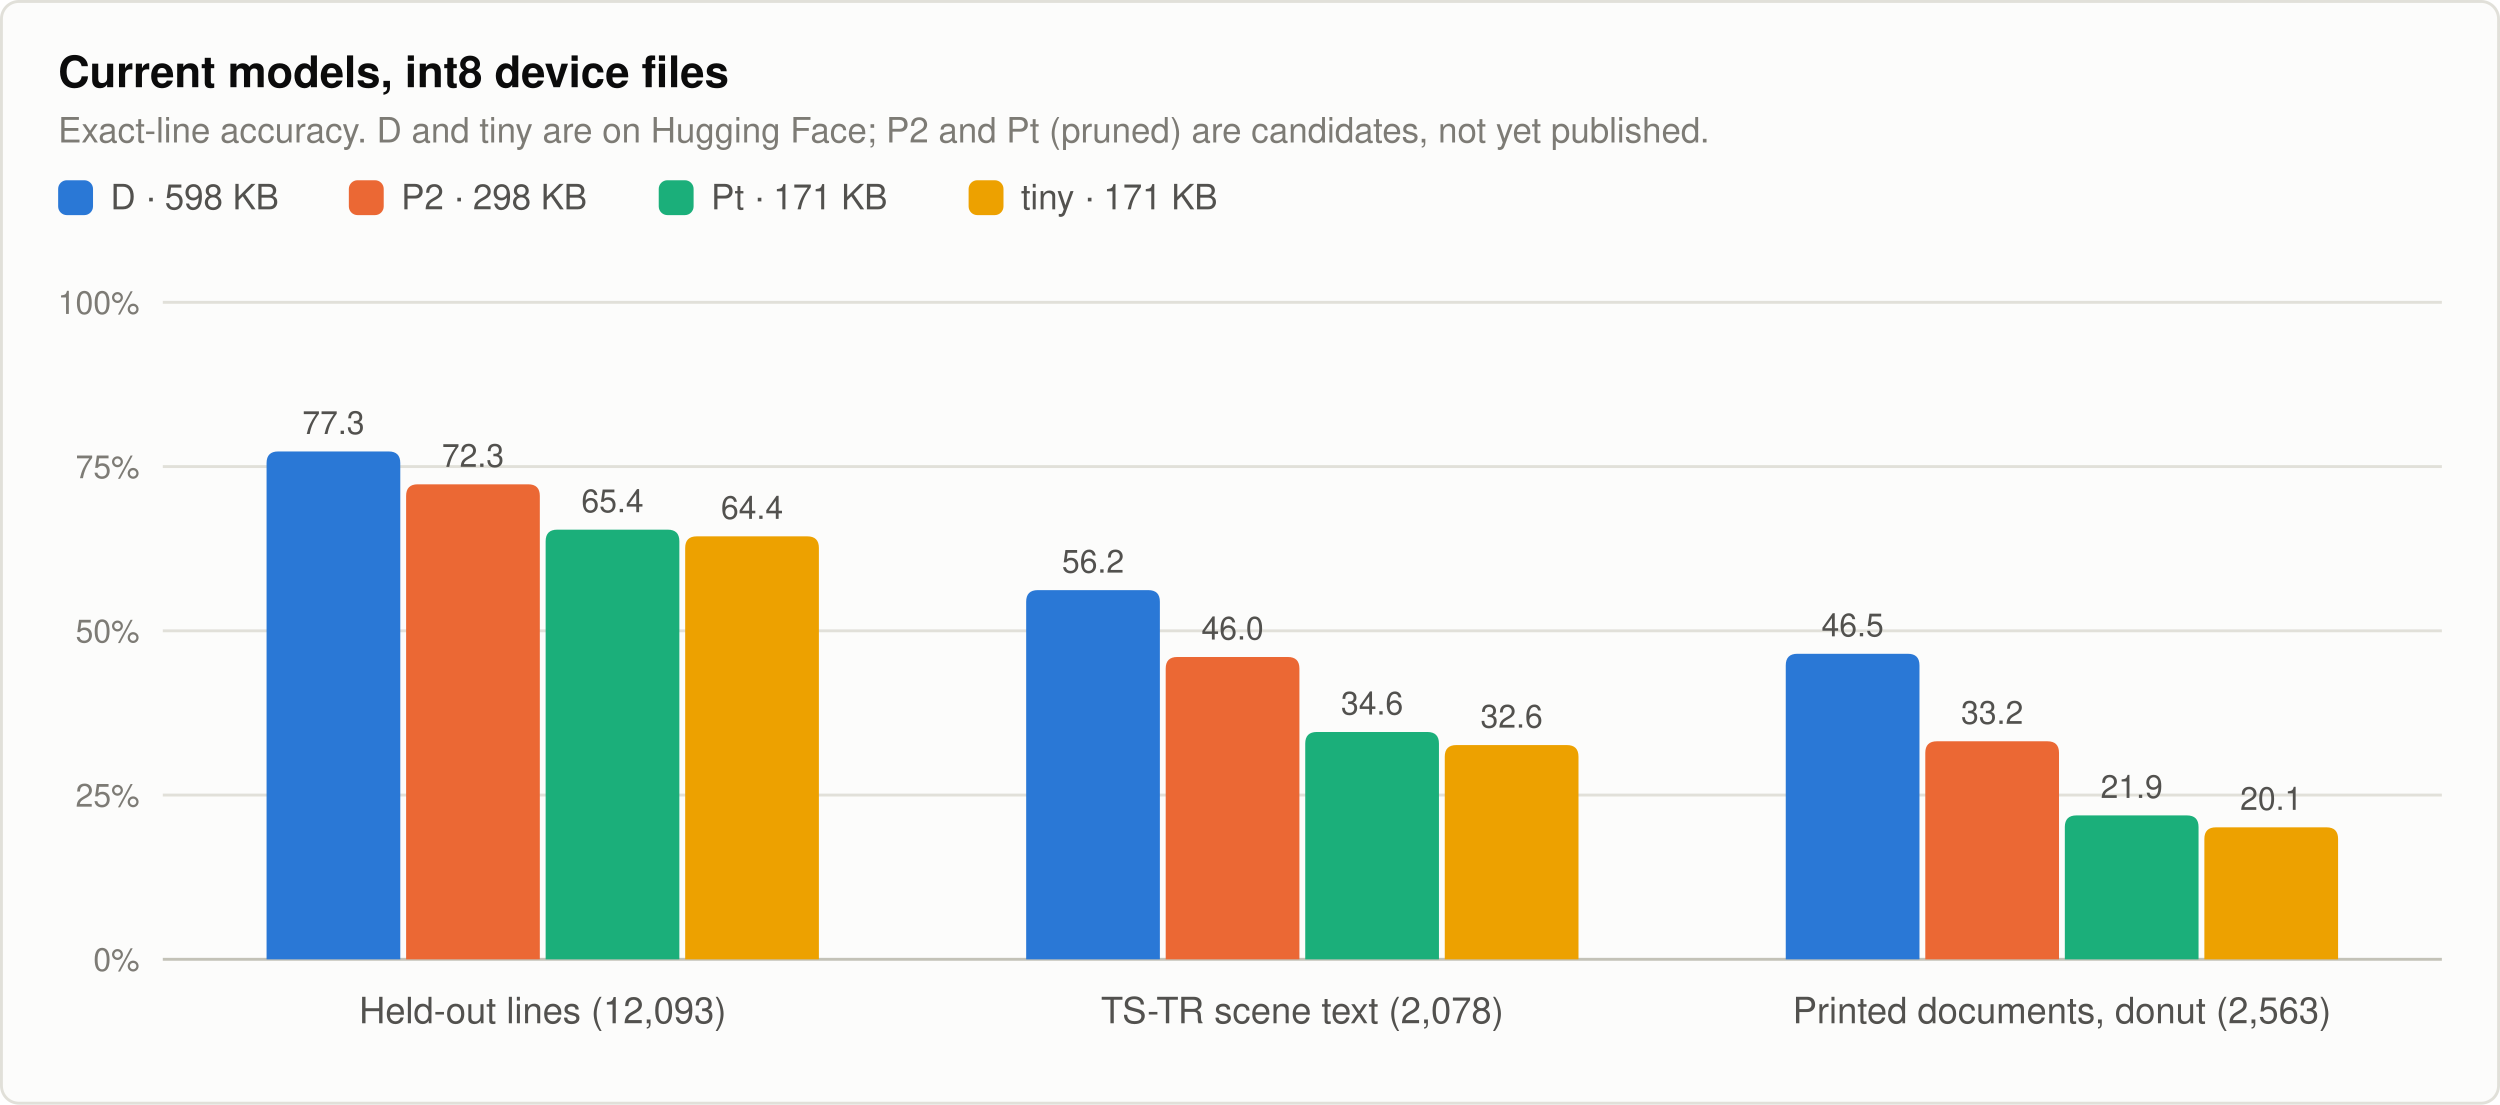
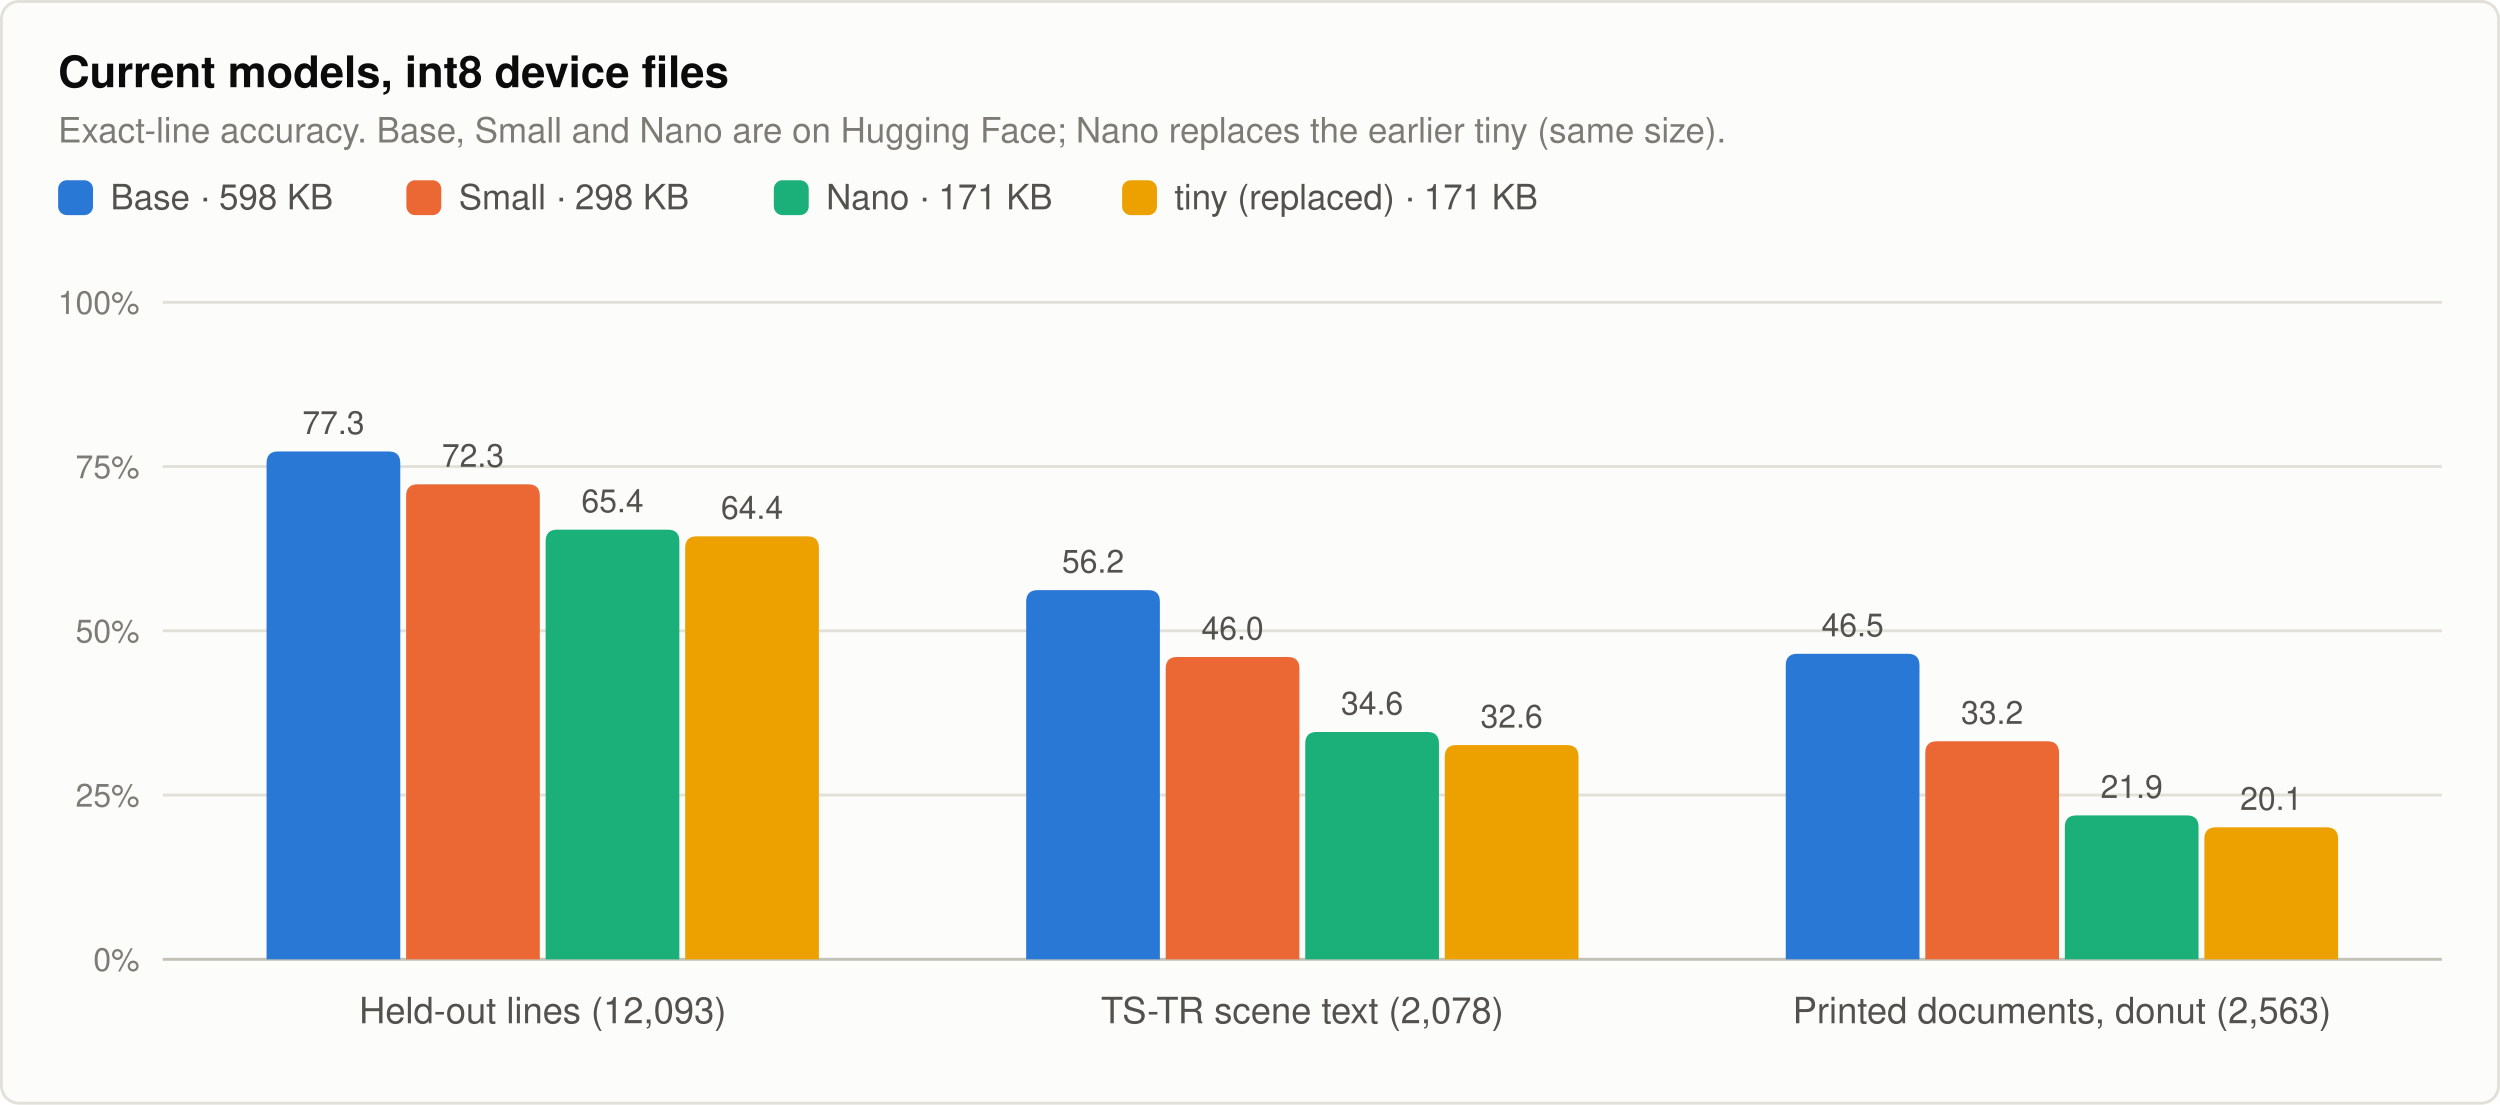
<svg xmlns="http://www.w3.org/2000/svg" viewBox="0 0 860 380" width="860" height="380" font-family="-apple-system, BlinkMacSystemFont, 'Segoe UI', Helvetica, Arial, sans-serif">
  <rect x="0.5" y="0.5" width="859" height="379" rx="6" fill="#fcfcfb" stroke="#e1e0d9" />
  <text x="20" y="30" font-size="15" font-weight="600" fill="#0b0b0b">Current models, int8 device files</text>
-   <text x="20" y="49" font-size="12" fill="#7d7b75">Exact-line accuracy. D and tiny are on Hugging Face; P2 and Pt (pruned) are candidates, not yet published.</text>
+   <text x="20" y="49" font-size="12" fill="#7d7b75">Exact-line accuracy. Base, Small and Nano are on Hugging Face; Nano replaces the earlier tiny (same size).</text>
  <rect x="20" y="62" width="12" height="12" rx="3" fill="#2a78d6" />
-   <text x="38" y="72" font-size="12" fill="#52514e">D · 598 KB</text>
-   <rect x="120.0" y="62" width="12" height="12" rx="3" fill="#eb6834" />
-   <text x="138.0" y="72" font-size="12" fill="#52514e">P2 · 298 KB</text>
-   <rect x="226.6" y="62" width="12" height="12" rx="3" fill="#1baf7a" />
-   <text x="244.6" y="72" font-size="12" fill="#52514e">Pt · 171 KB</text>
-   <rect x="333.2" y="62" width="12" height="12" rx="3" fill="#eda100" />
-   <text x="351.2" y="72" font-size="12" fill="#52514e">tiny · 171 KB</text>
+   <text x="38" y="72" font-size="12" fill="#52514e">Base · 598 KB</text>
+   <rect x="139.8" y="62" width="12" height="12" rx="3" fill="#eb6834" />
+   <text x="157.8" y="72" font-size="12" fill="#52514e">Small · 298 KB</text>
+   <rect x="266.2" y="62" width="12" height="12" rx="3" fill="#1baf7a" />
+   <text x="284.2" y="72" font-size="12" fill="#52514e">Nano · 171 KB</text>
+   <rect x="386.0" y="62" width="12" height="12" rx="3" fill="#eda100" />
+   <text x="404.0" y="72" font-size="12" fill="#52514e">tiny (replaced) · 171 KB</text>
  <line x1="56" x2="840" y1="330.0" y2="330.0" stroke="#c3c2b7" />
  <text x="48" y="334.0" font-size="11" text-anchor="end" fill="#7d7b75">0%</text>
  <line x1="56" x2="840" y1="273.5" y2="273.5" stroke="#e1e0d9" />
  <text x="48" y="277.5" font-size="11" text-anchor="end" fill="#7d7b75">25%</text>
  <line x1="56" x2="840" y1="217.0" y2="217.0" stroke="#e1e0d9" />
  <text x="48" y="221.0" font-size="11" text-anchor="end" fill="#7d7b75">50%</text>
  <line x1="56" x2="840" y1="160.5" y2="160.5" stroke="#e1e0d9" />
  <text x="48" y="164.5" font-size="11" text-anchor="end" fill="#7d7b75">75%</text>
  <line x1="56" x2="840" y1="104.0" y2="104.0" stroke="#e1e0d9" />
  <text x="48" y="108.0" font-size="11" text-anchor="end" fill="#7d7b75">100%</text>
  <path d="M91.7,330.0 V159.3 Q91.7,155.3 95.7,155.3 H133.7 Q137.7,155.3 137.7,159.3 V330.0 Z" fill="#2a78d6" />
  <text x="114.7" y="149.3" font-size="11" text-anchor="middle" fill="#52514e">77.3</text>
  <path d="M139.7,330.0 V170.6 Q139.7,166.6 143.7,166.6 H181.7 Q185.7,166.6 185.7,170.6 V330.0 Z" fill="#eb6834" />
  <text x="162.7" y="160.6" font-size="11" text-anchor="middle" fill="#52514e">72.3</text>
  <path d="M187.7,330.0 V186.2 Q187.7,182.2 191.7,182.2 H229.7 Q233.7,182.2 233.7,186.2 V330.0 Z" fill="#1baf7a" />
  <text x="210.7" y="176.2" font-size="11" text-anchor="middle" fill="#52514e">65.4</text>
  <path d="M235.7,330.0 V188.5 Q235.7,184.5 239.7,184.5 H277.7 Q281.7,184.5 281.7,188.5 V330.0 Z" fill="#eda100" />
  <text x="258.7" y="178.5" font-size="11" text-anchor="middle" fill="#52514e">64.4</text>
  <text x="186.7" y="352" font-size="12.5" text-anchor="middle" fill="#52514e">Held-out lines (12,093)</text>
  <path d="M353.0,330.0 V207.0 Q353.0,203.0 357.0,203.0 H395.0 Q399.0,203.0 399.0,207.0 V330.0 Z" fill="#2a78d6" />
  <text x="376.0" y="197.0" font-size="11" text-anchor="middle" fill="#52514e">56.2</text>
  <path d="M401.0,330.0 V230.0 Q401.0,226.0 405.0,226.0 H443.0 Q447.0,226.0 447.0,230.0 V330.0 Z" fill="#eb6834" />
  <text x="424.0" y="220.0" font-size="11" text-anchor="middle" fill="#52514e">46.0</text>
  <path d="M449.0,330.0 V255.8 Q449.0,251.8 453.0,251.8 H491.0 Q495.0,251.8 495.0,255.8 V330.0 Z" fill="#1baf7a" />
  <text x="472.0" y="245.8" font-size="11" text-anchor="middle" fill="#52514e">34.6</text>
  <path d="M497.0,330.0 V260.3 Q497.0,256.3 501.0,256.3 H539.0 Q543.0,256.3 543.0,260.3 V330.0 Z" fill="#eda100" />
  <text x="520.0" y="250.3" font-size="11" text-anchor="middle" fill="#52514e">32.6</text>
  <text x="448.0" y="352" font-size="12.5" text-anchor="middle" fill="#52514e">TS-TR scene text (2,078)</text>
  <path d="M614.3,330.0 V228.9 Q614.3,224.9 618.3,224.9 H656.3 Q660.3,224.9 660.3,228.9 V330.0 Z" fill="#2a78d6" />
  <text x="637.3" y="218.9" font-size="11" text-anchor="middle" fill="#52514e">46.5</text>
  <path d="M662.3,330.0 V259.0 Q662.3,255.0 666.3,255.0 H704.3 Q708.3,255.0 708.3,259.0 V330.0 Z" fill="#eb6834" />
  <text x="685.3" y="249.0" font-size="11" text-anchor="middle" fill="#52514e">33.2</text>
  <path d="M710.3,330.0 V284.5 Q710.3,280.5 714.3,280.5 H752.3 Q756.3,280.5 756.3,284.5 V330.0 Z" fill="#1baf7a" />
  <text x="733.3" y="274.5" font-size="11" text-anchor="middle" fill="#52514e">21.9</text>
  <path d="M758.3,330.0 V288.6 Q758.3,284.6 762.3,284.6 H800.3 Q804.3,284.6 804.3,288.6 V330.0 Z" fill="#eda100" />
  <text x="781.3" y="278.6" font-size="11" text-anchor="middle" fill="#52514e">20.1</text>
  <text x="709.3" y="352" font-size="12.5" text-anchor="middle" fill="#52514e">Printed documents, donut (2,563)</text>
</svg>
